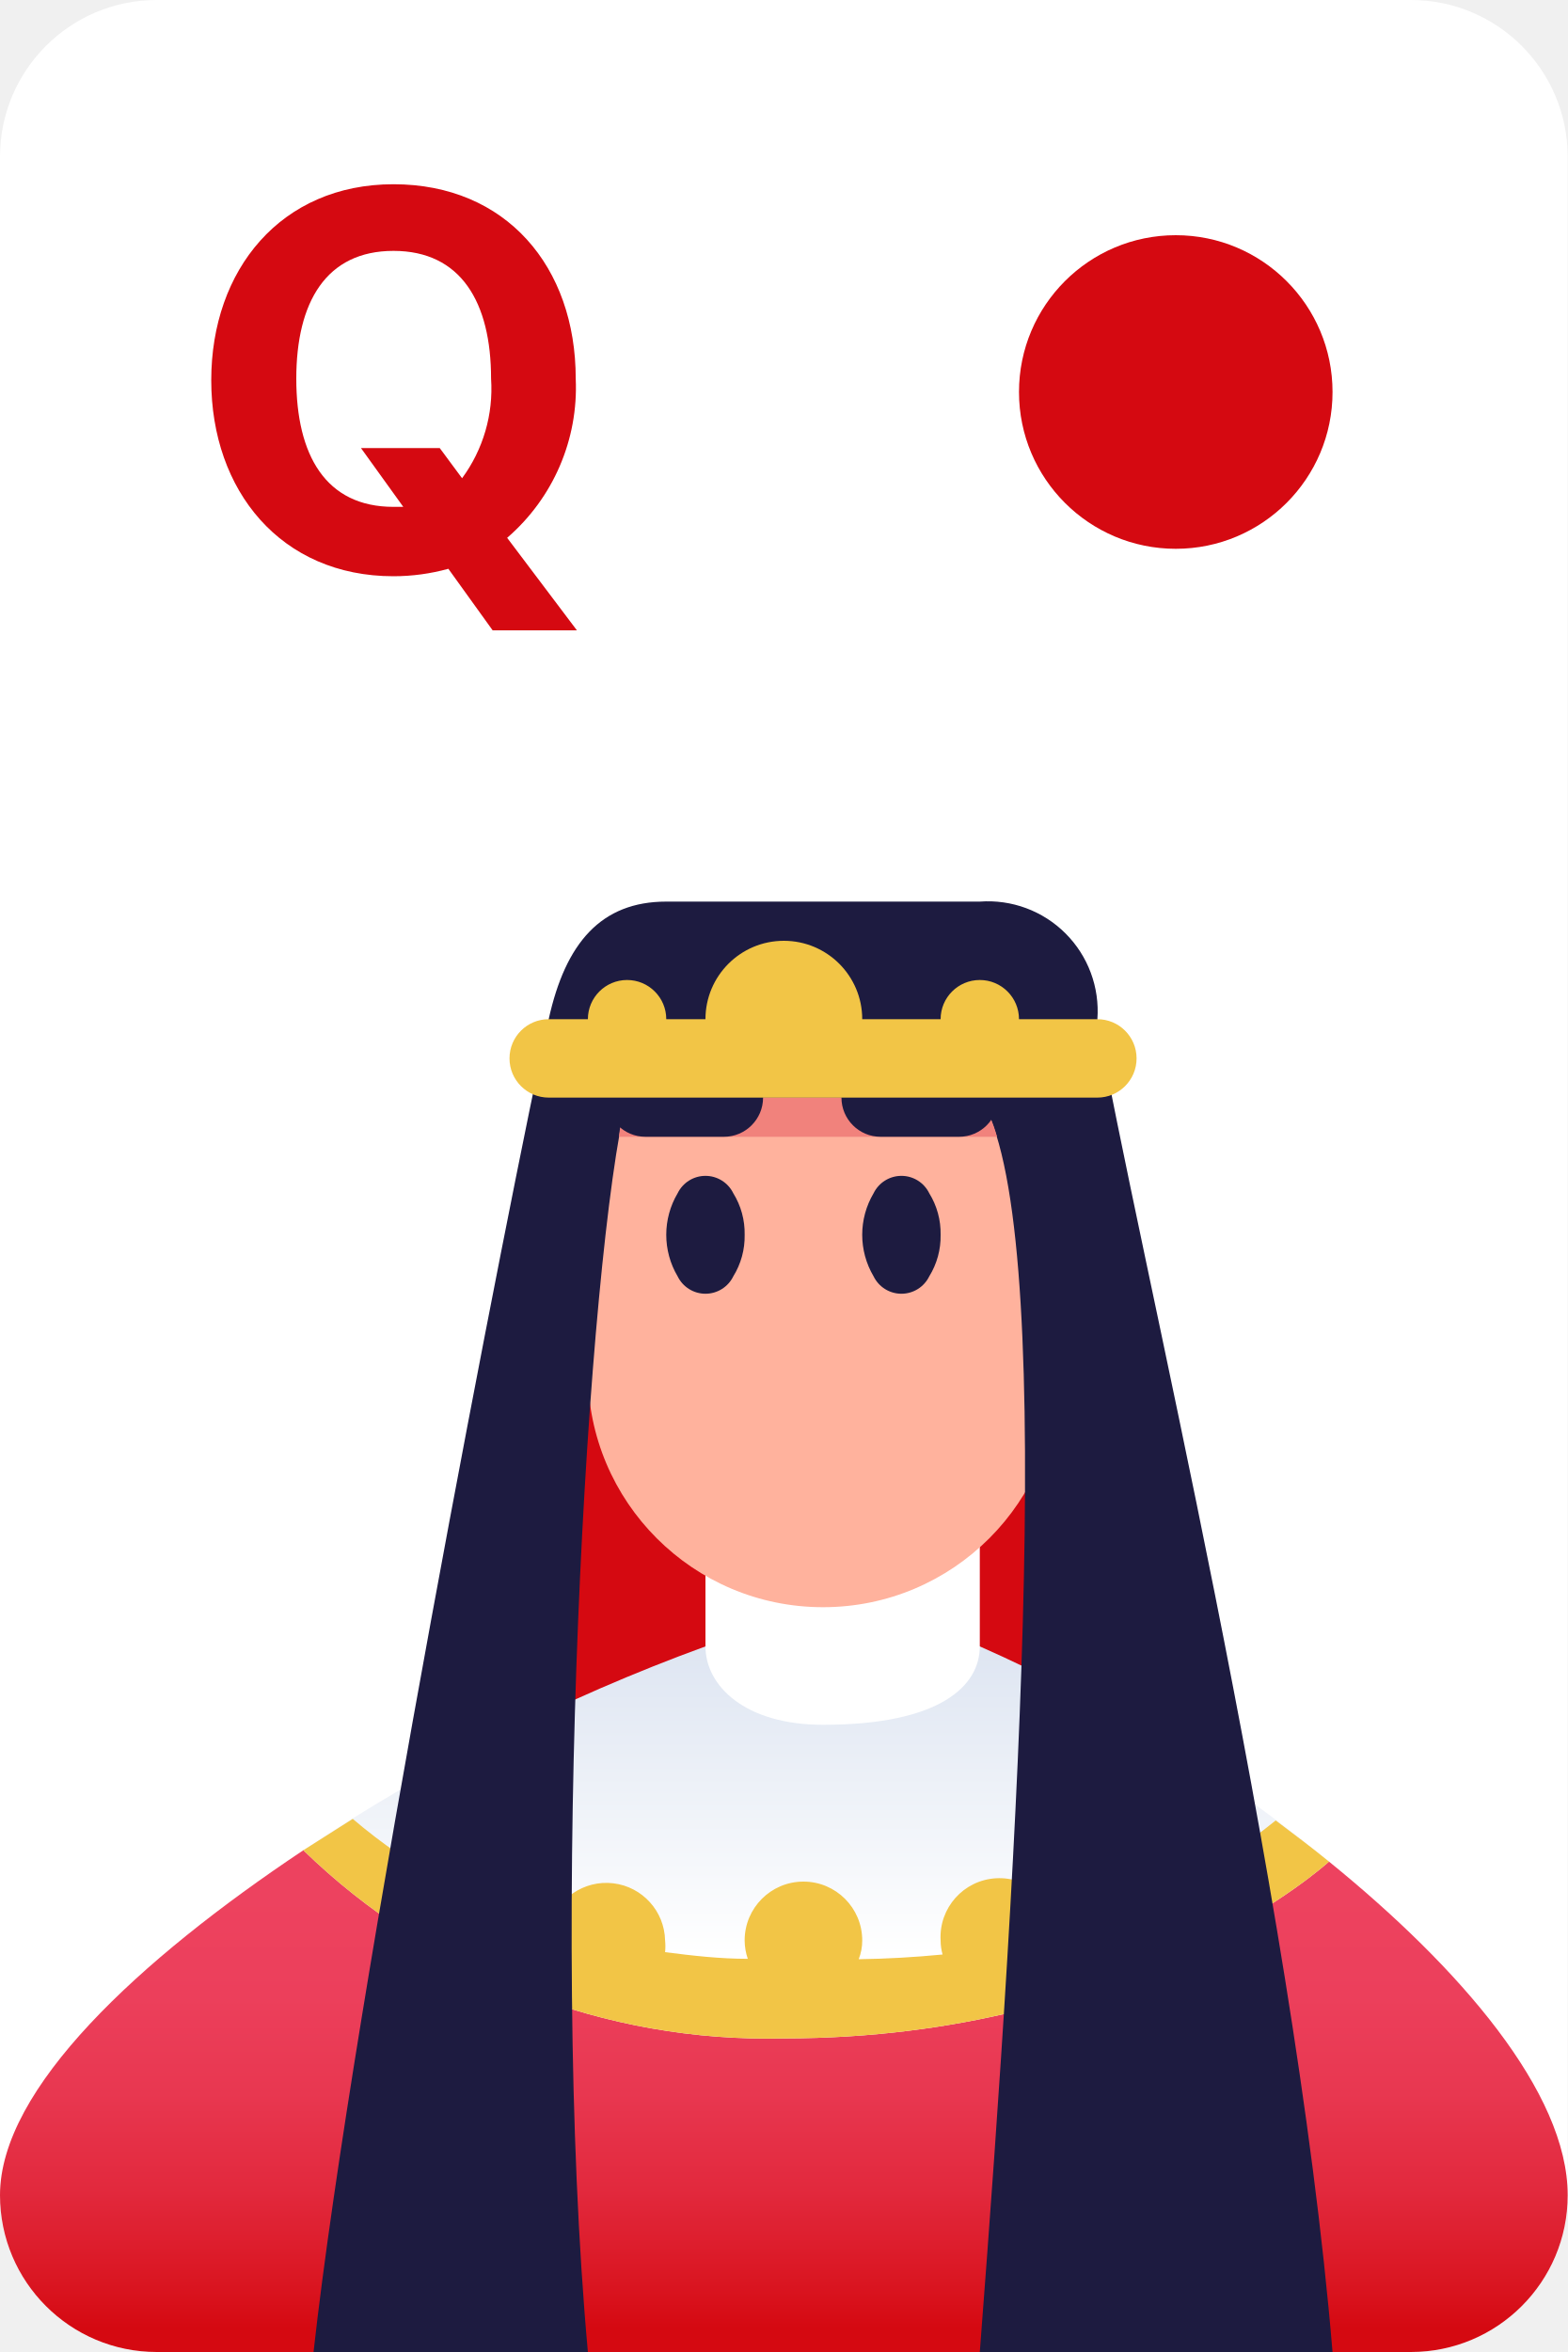
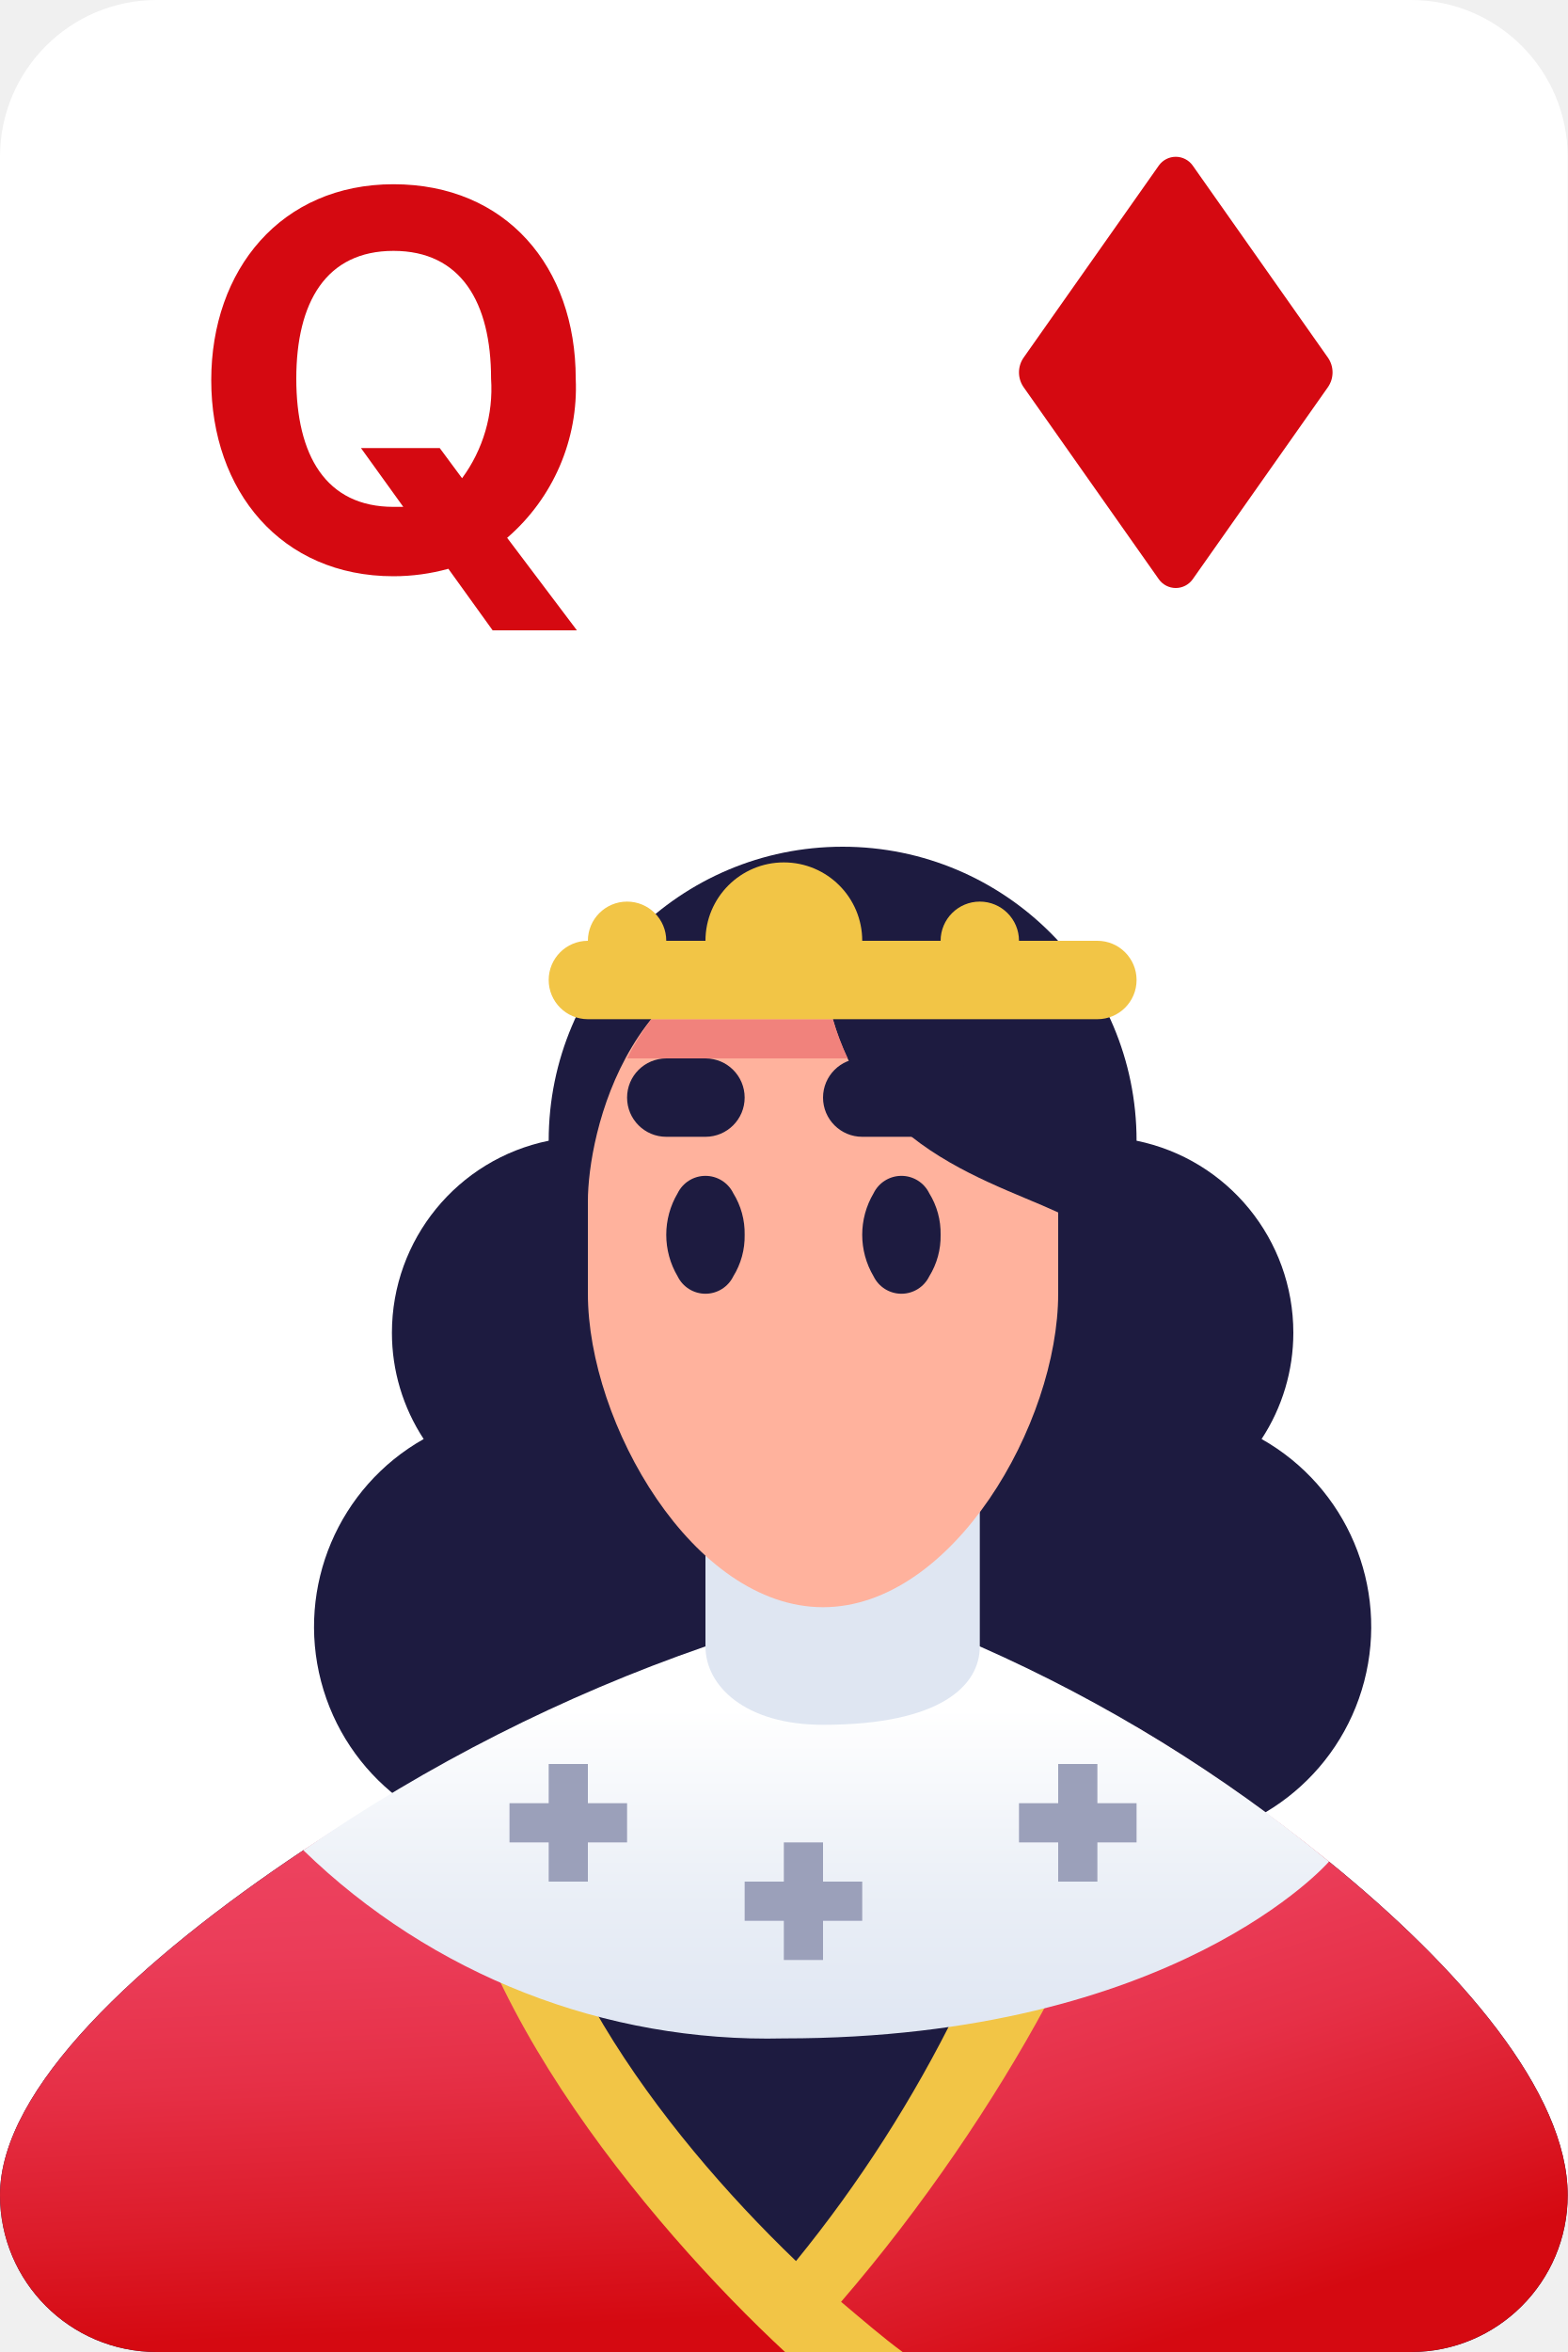
- <svg xmlns="http://www.w3.org/2000/svg" viewBox="0 0 40 60">
+ <svg xmlns="http://www.w3.org/2000/svg" xmlns:xlink="http://www.w3.org/1999/xlink" viewBox="0 0 40 60">
  <defs>
-     <linearGradient id="svg_card_diamonds_queen_1" x1="20" y1="48.32" x2="20" y2="59.4" gradientUnits="userSpaceOnUse">
+     <linearGradient id="svg_card_diamonds_queen_1" x1="25.72" y1="47.37" x2="29.66" y2="59.75" gradientUnits="userSpaceOnUse">
      <stop offset="0" stop-color="#ed425f" />
-       <stop offset=".24" stop-color="#ec3f5b" />
-       <stop offset=".46" stop-color="#e83750" />
-       <stop offset=".68" stop-color="#e2293d" />
-       <stop offset=".89" stop-color="#da1622" />
+       <stop offset=".2" stop-color="#eb3d59" />
+       <stop offset=".47" stop-color="#e63047" />
+       <stop offset=".78" stop-color="#dc1b29" />
      <stop offset="1" stop-color="#d50911" />
    </linearGradient>
-     <linearGradient id="b" x1="20.83" y1="49.89" x2="20.83" y2="42.21" gradientUnits="userSpaceOnUse">
-       <stop offset="0" stop-color="#fff" />
+     <linearGradient id="svg_card_diamonds_queen_2" x1="11.01" y1="47" x2="11.56" y2="59.44" xlink:href="#svg_card_diamonds_queen_1" />
+     <linearGradient id="svg_card_diamonds_queen_3" x1="20.83" y1="42.74" x2="20.83" y2="52.1" gradientUnits="userSpaceOnUse">
+       <stop offset=".09" stop-color="#fff" />
+       <stop offset=".62" stop-color="#e9eef6" />
      <stop offset="1" stop-color="#dfe6f2" />
    </linearGradient>
  </defs>
  <rect width="40" height="60" rx="4" fill="#fff" />
-   <path d="M14.69 9.66a5.06 5.06 0 01-1.75 4.06l1.78 2.36h-2.15l-1.13-1.57a5.26 5.26 0 01-1.4.19c-2.87 0-4.65-2.18-4.65-5s1.78-5 4.65-5 4.65 2.1 4.65 4.96zm-3.47 1.77l.57.77a3.85 3.85 0 00.74-2.54c0-1.95-.77-3.26-2.49-3.26S7.56 7.71 7.56 9.66s.75 3.27 2.48 3.27h.25l-1.08-1.5z" fill="#d50911" />
-   <circle cx="30" cy="10" r="4" fill="#d50911" />
-   <path d="M29 46H14s0-14 1-16 6-2 6-2 5 0 6 2 2 16 2 16z" fill="#d50911" />
-   <path d="M33.91 47.49L7.74 47.2C3.54 50 0 53.28 0 56a4 4 0 004 4h32a4 4 0 004-4c0-2.62-2.75-5.8-6.09-8.51z" fill="url(#svg_card_diamonds_queen_1)" />
-   <path d="M25 42a12.18 12.18 0 00-7 0 48.29 48.29 0 00-10.26 5.2A17 17 0 0020 52c9 0 13.91-4.51 13.91-4.51A38.47 38.47 0 0025 42z" fill="url(#b)" />
-   <path d="M32.55 46.44A15.77 15.77 0 0127 49.33a1.49 1.49 0 00-3 .17 1.36 1.36 0 00.05.36c-.72.07-1.43.11-2.14.12a1.28 1.28 0 00.09-.48 1.5 1.5 0 00-3 0 1.45 1.45 0 00.08.47c-.71 0-1.41-.08-2.11-.17a1.53 1.53 0 000-.3 1.5 1.5 0 00-2.95-.35A14.07 14.07 0 019 46.4l-1.26.8A17 17 0 0020 52c9 0 13.91-4.51 13.91-4.51-.44-.36-.91-.71-1.36-1.05z" fill="#f2c546" />
-   <path d="M25 42c0 1-1 2-4 2-2 0-3-1-3-2v-5h7z" fill="#fff" />
-   <rect x="15" y="24" width="12" height="17" rx="6" fill="#ffb29d" />
-   <path d="M19 31.5a1.94 1.94 0 01-.29 1.06.79.79 0 01-1.42 0 2.08 2.08 0 010-2.12.79.79 0 011.42 0A1.94 1.94 0 0119 31.5zm5 0a1.94 1.94 0 01-.29 1.06.79.79 0 01-1.42 0 2.08 2.08 0 010-2.12.79.79 0 011.42 0A1.94 1.94 0 0124 31.5z" fill="#1d1b40" />
-   <path d="M34 60c-1-12-5-28.2-6-34a2.8 2.8 0 00-3-3h-8c-1.66 0-2.57 1.05-3 3-1 4.54-5 25-6 34h7c-1-11 0-28 1-32h9c2 3 1 19 0 32z" fill="#1d1b40" />
-   <path d="M25.44 29h-9.65a5.84 5.84 0 01.21-1h9a3.74 3.74 0 01.44 1z" fill="#f1827c" />
-   <path d="M24.47 29h-2a1 1 0 01-1-1 1 1 0 011-1h2a1 1 0 011 1 1 1 0 01-1 1zm-6 0h-2a1 1 0 01-1-1 1 1 0 011-1h2a1 1 0 011 1 1 1 0 01-1 1z" fill="#1d1b40" />
-   <path d="M28 26h-2a1 1 0 00-2 0h-2a2 2 0 00-4 0h-1a1 1 0 00-2 0h-1a1 1 0 000 2h14a1 1 0 000-2z" fill="#f2c546" />
+   <path fill="#d50911" d="M14.69 9.66a5.06 5.06 0 01-1.75 4.06l1.78 2.36h-2.15l-1.13-1.57a5.26 5.26 0 01-1.4.19c-2.87 0-4.65-2.18-4.65-5s1.78-5 4.65-5 4.65 2.1 4.65 4.96zm-3.47 1.77l.57.77a3.85 3.85 0 00.74-2.54c0-1.95-.77-3.26-2.49-3.26S7.56 7.71 7.56 9.66s.75 3.27 2.48 3.27h.25l-1.08-1.5z" />
+   <path fill="#1d1b40" d="M32.19 36.71A4.94 4.94 0 0033 34a5 5 0 00-4-4.9 7.49 7.49 0 00-15 0 5 5 0 00-4 4.9 4.94 4.94 0 00.81 2.71A5.5 5.5 0 0013.5 47h16a5.5 5.5 0 002.69-10.29zM33.91 47.49L7.74 47.2C3.54 50 0 53.28 0 56a4 4 0 004 4h32a4 4 0 004-4c0-2.62-2.75-5.8-6.09-8.51z" />
+   <path d="M40 56a4 4 0 01-4 4H18c7-6 11-15.94 11-15.94a42 42 0 014.91 3.43C37.25 50.2 40 53.38 40 56z" fill="url(#svg_card_diamonds_queen_1)" />
+   <path d="M7.74 47.2C3.54 50 0 53.28 0 56a4 4 0 004 4h19c-8-3-10.87-10.38-9.43-16.13a52.26 52.26 0 00-5.83 3.33z" fill="url(#svg_card_diamonds_queen_2)" />
+   <path fill="#f2c546" d="M28.82 45.21A15.87 15.87 0 0027 44.06a33.7 33.7 0 01-6.69 13.62c-3.49-3.35-7.3-8.43-6.91-12.81l-2 .13c-.24 5.36 5.18 11.8 8.63 15h3c-.49-.36-1-.8-1.57-1.28 4.15-4.81 7.36-10.9 7.36-13.51z" />
+   <path d="M25 42a12.18 12.18 0 00-7 0 42.52 42.52 0 00-10.26 5.2A17 17 0 0020 52c10 0 13.91-4.51 13.91-4.51A38.47 38.47 0 0025 42z" fill="url(#svg_card_diamonds_queen_3)" />
+   <path d="M25 42c0 1-1 2-4 2-2 0-3-1-3-2v-5h7z" fill="#dfe6f2" />
+   <path d="M21 24c-5 0-6 5-6 6.64V33c0 3.31 2.69 8 6 8s6-4.69 6-8v-2.07C25 30 21 29 21 24z" fill="#ffb29d" />
+   <path d="M16.62 26h4.63a7.44 7.44 0 00.38 1H16a6.09 6.09 0 01.62-1z" fill="#f1827c" />
+   <path fill="#1d1b40" d="M19 31.5a1.94 1.94 0 01-.29 1.06.79.79 0 01-1.42 0 2.08 2.08 0 010-2.12.79.79 0 011.42 0A1.94 1.94 0 0119 31.5zM24 31.5a1.94 1.94 0 01-.29 1.06.79.79 0 01-1.42 0 2.08 2.08 0 010-2.12.79.79 0 011.42 0A1.94 1.94 0 0124 31.5zM18 29h-1a1 1 0 01-1-1 1 1 0 011-1h1a1 1 0 011 1 1 1 0 01-1 1zM24 29h-2a1 1 0 01-1-1 1 1 0 011-1h2a1 1 0 011 1 1 1 0 01-1 1z" />
+   <path fill="#9ba0ba" d="M22 48h-1v-1h-1v1h-1v1h1v1h1v-1h1v-1zM16 46h-1v-1h-1v1h-1v1h1v1h1v-1h1v-1zM29 46h-1v-1h-1v1h-1v1h1v1h1v-1h1v-1z" />
+   <path fill="#f2c546" d="M28 24h-2a1 1 0 00-2 0h-2a2 2 0 00-4 0h-1a1 1 0 00-2 0 1 1 0 000 2h13a1 1 0 000-2z" />
+   <path fill="#d50911" d="M33.88 9.88l-3.45 4.9a.53.53 0 01-.86 0l-3.45-4.9a.66.66 0 010-.76l3.45-4.9a.53.53 0 01.86 0l3.45 4.9a.66.66 0 010 .76z" />
</svg>
